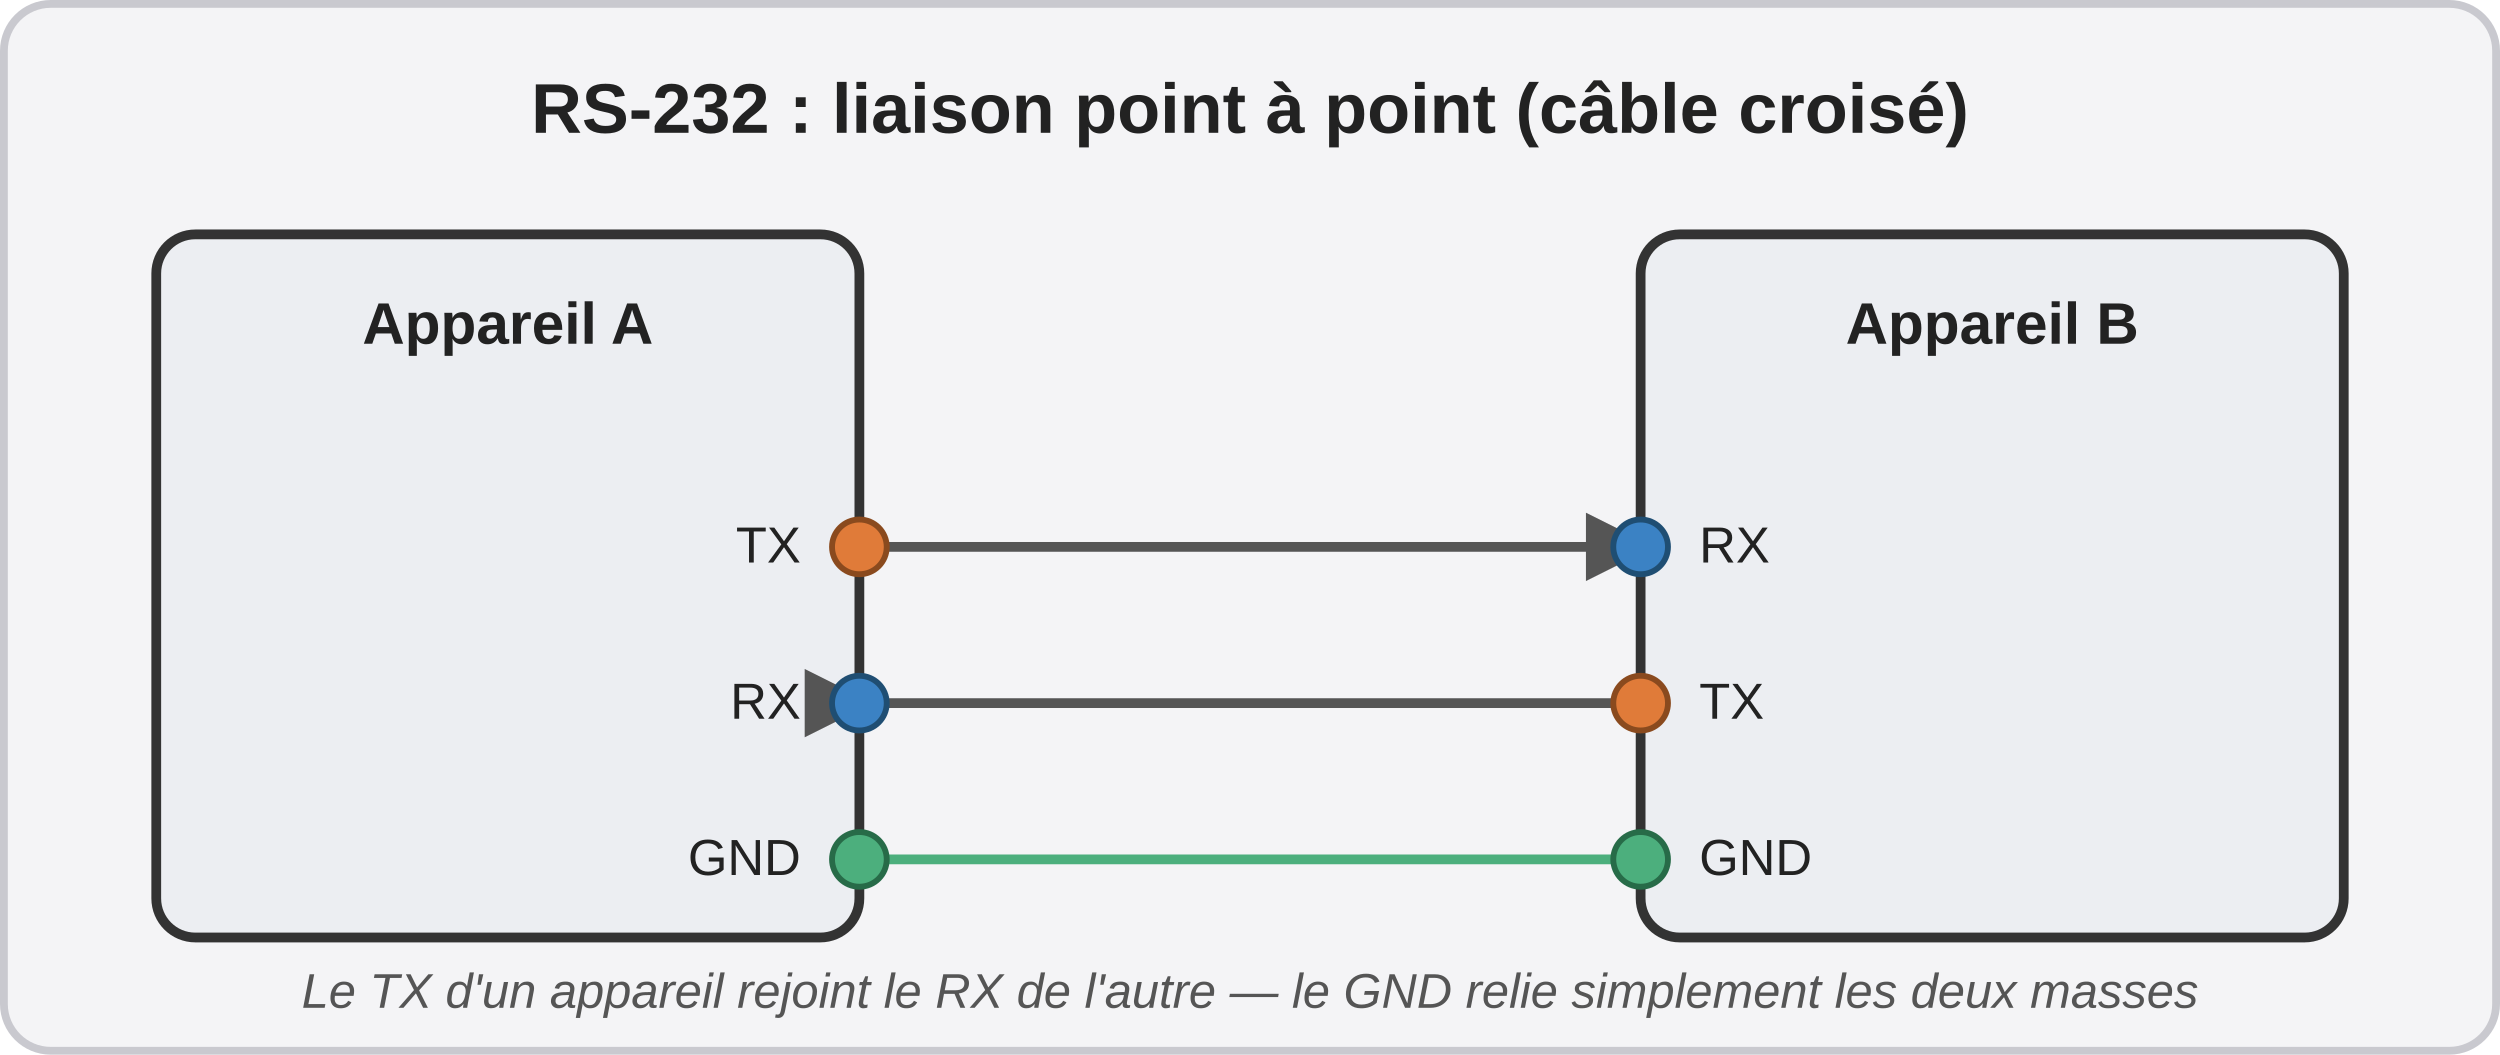
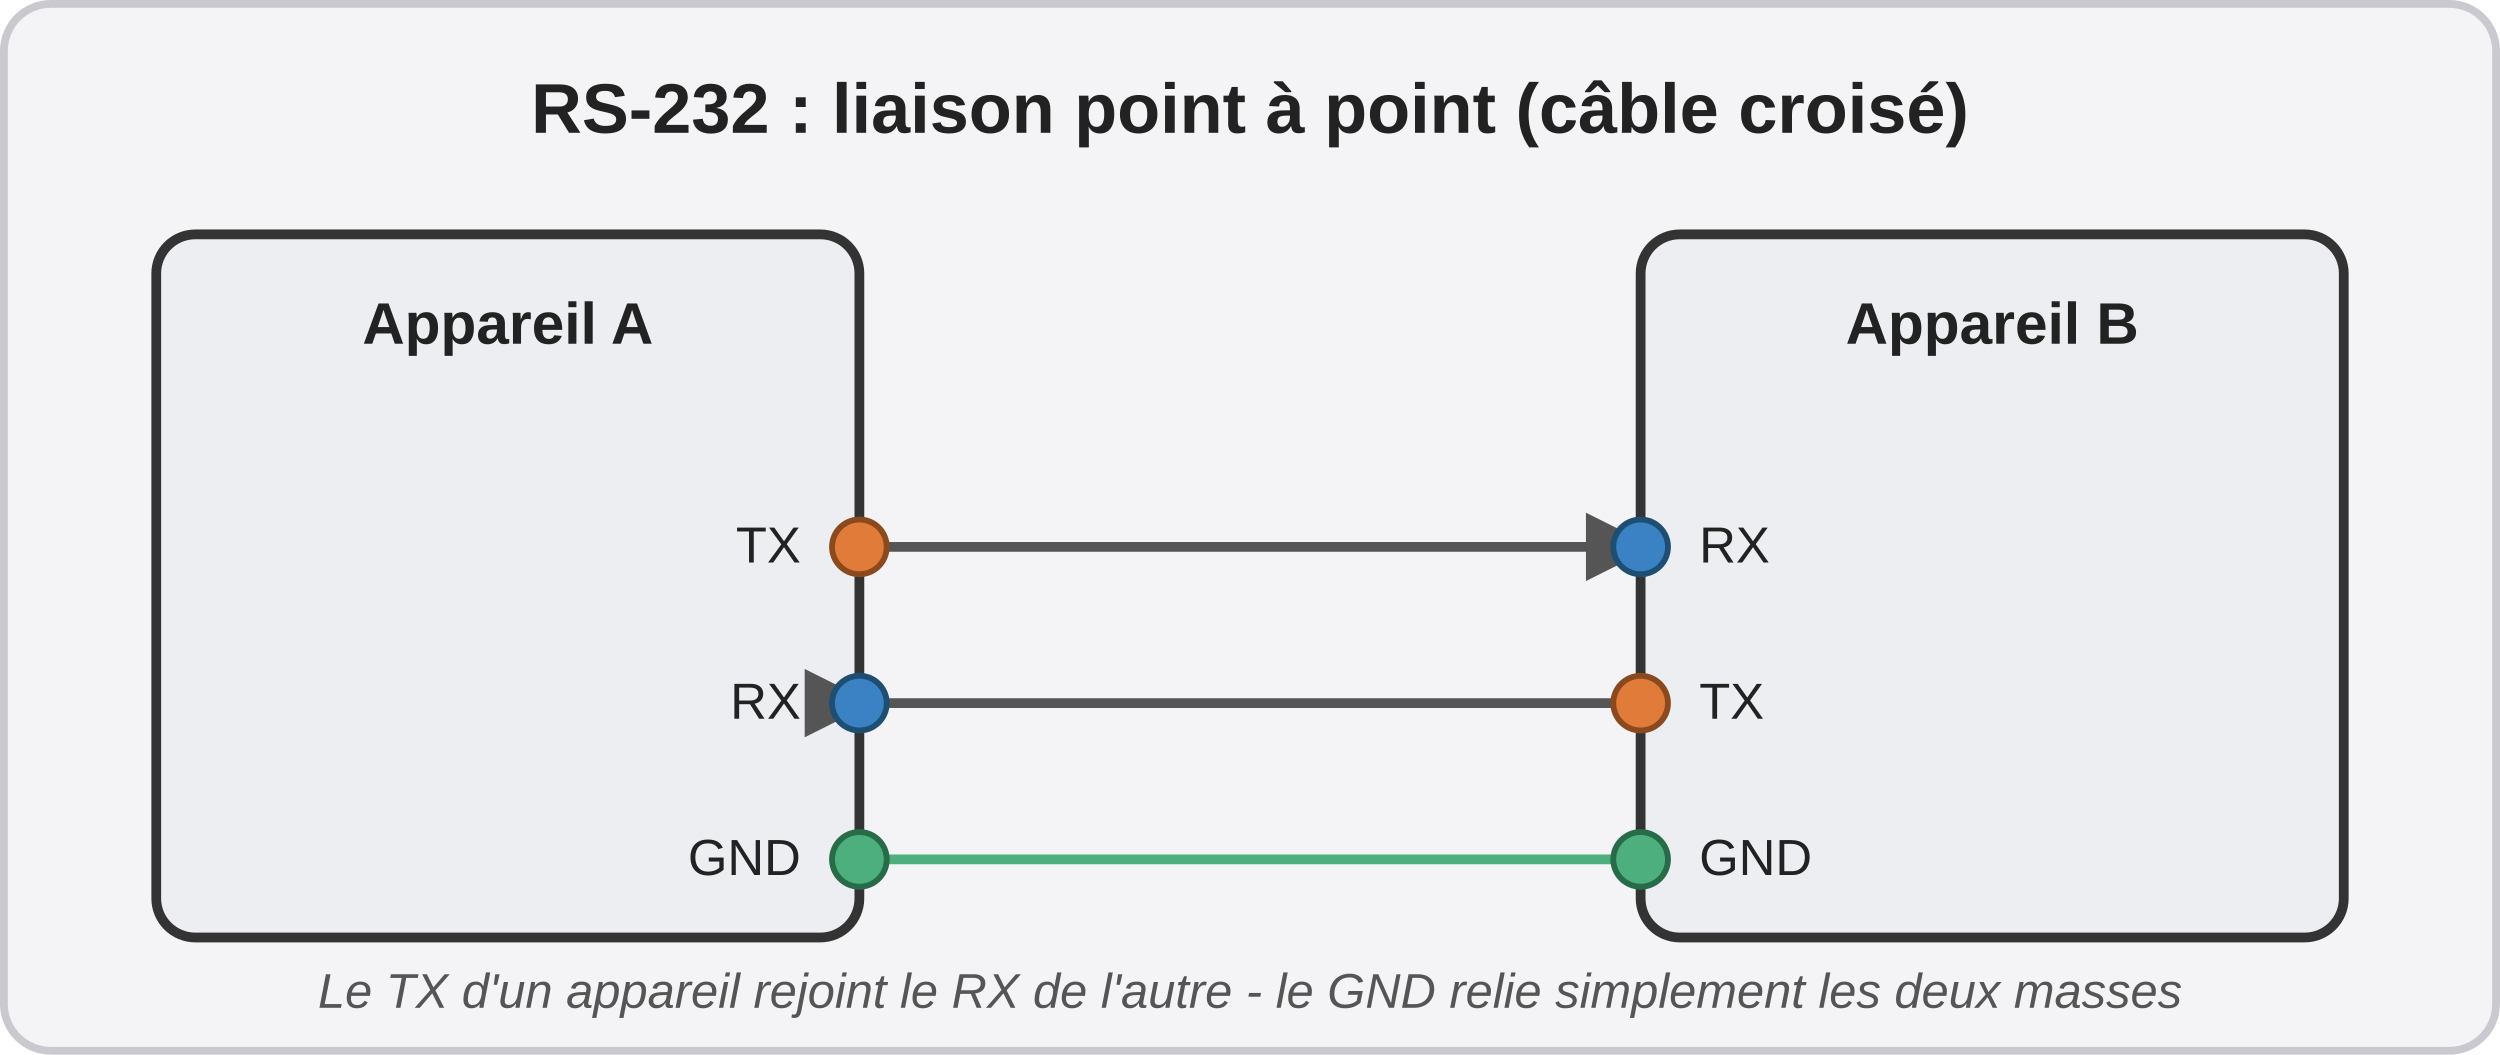
<svg xmlns="http://www.w3.org/2000/svg" viewBox="0 0 640 270" font-family="Arial, Helvetica, sans-serif">
  <rect x="1" y="1" width="638" height="268" rx="12" fill="#f4f4f6" stroke="#c9c9cf" stroke-width="2" />
  <defs>
    <marker id="arrowRight" viewBox="0 0 10 10" refX="8" refY="5" markerWidth="7" markerHeight="7" orient="auto-start-reverse">
      <path d="M 0 0 L 10 5 L 0 10 z" fill="#555" />
    </marker>
    <marker id="arrowLeft" viewBox="0 0 10 10" refX="2" refY="5" markerWidth="7" markerHeight="7" orient="auto-start-reverse">
      <path d="M 10 0 L 0 5 L 10 10 z" fill="#555" />
    </marker>
  </defs>
  <text x="320" y="34" text-anchor="middle" font-size="18" font-weight="bold" fill="#222">RS-232 : liaison point à point (câble croisé)</text>
  <rect x="40" y="60" width="180" height="180" rx="10" fill="#eceef2" stroke="#333" stroke-width="2.5" />
  <text x="130" y="88" text-anchor="middle" font-size="15" font-weight="bold" fill="#222">Appareil A</text>
  <rect x="420" y="60" width="180" height="180" rx="10" fill="#eceef2" stroke="#333" stroke-width="2.5" />
  <text x="510" y="88" text-anchor="middle" font-size="15" font-weight="bold" fill="#222">Appareil B</text>
  <line x1="220" y1="140" x2="420" y2="140" stroke="#555" stroke-width="2.5" marker-end="url(#arrowRight)" />
  <circle cx="220" cy="140" r="7" fill="#e07b39" stroke="#8a4a1e" stroke-width="1.5" />
  <text x="205" y="144" text-anchor="end" font-size="13" fill="#222">TX</text>
  <circle cx="420" cy="140" r="7" fill="#3b82c4" stroke="#1f4e73" stroke-width="1.5" />
  <text x="435" y="144" text-anchor="start" font-size="13" fill="#222">RX</text>
  <line x1="420" y1="180" x2="220" y2="180" stroke="#555" stroke-width="2.5" marker-end="url(#arrowLeft)" />
  <circle cx="220" cy="180" r="7" fill="#3b82c4" stroke="#1f4e73" stroke-width="1.5" />
  <text x="205" y="184" text-anchor="end" font-size="13" fill="#222">RX</text>
  <circle cx="420" cy="180" r="7" fill="#e07b39" stroke="#8a4a1e" stroke-width="1.5" />
  <text x="435" y="184" text-anchor="start" font-size="13" fill="#222">TX</text>
  <line x1="220" y1="220" x2="420" y2="220" stroke="#4caf7d" stroke-width="2.5" />
  <circle cx="220" cy="220" r="7" fill="#4caf7d" stroke="#276b48" stroke-width="1.5" />
  <text x="205" y="224" text-anchor="end" font-size="13" fill="#222">GND</text>
  <circle cx="420" cy="220" r="7" fill="#4caf7d" stroke="#276b48" stroke-width="1.5" />
  <text x="435" y="224" text-anchor="start" font-size="13" fill="#222">GND</text>
  <text x="320" y="258" text-anchor="middle" font-size="12.5" fill="#555" font-style="italic">
-     Le TX d'un appareil rejoint le RX de l'autre — le GND relie simplement les deux masses
+     Le TX d'un appareil rejoint le RX de l'autre - le GND relie simplement les deux masses
  </text>
</svg>
